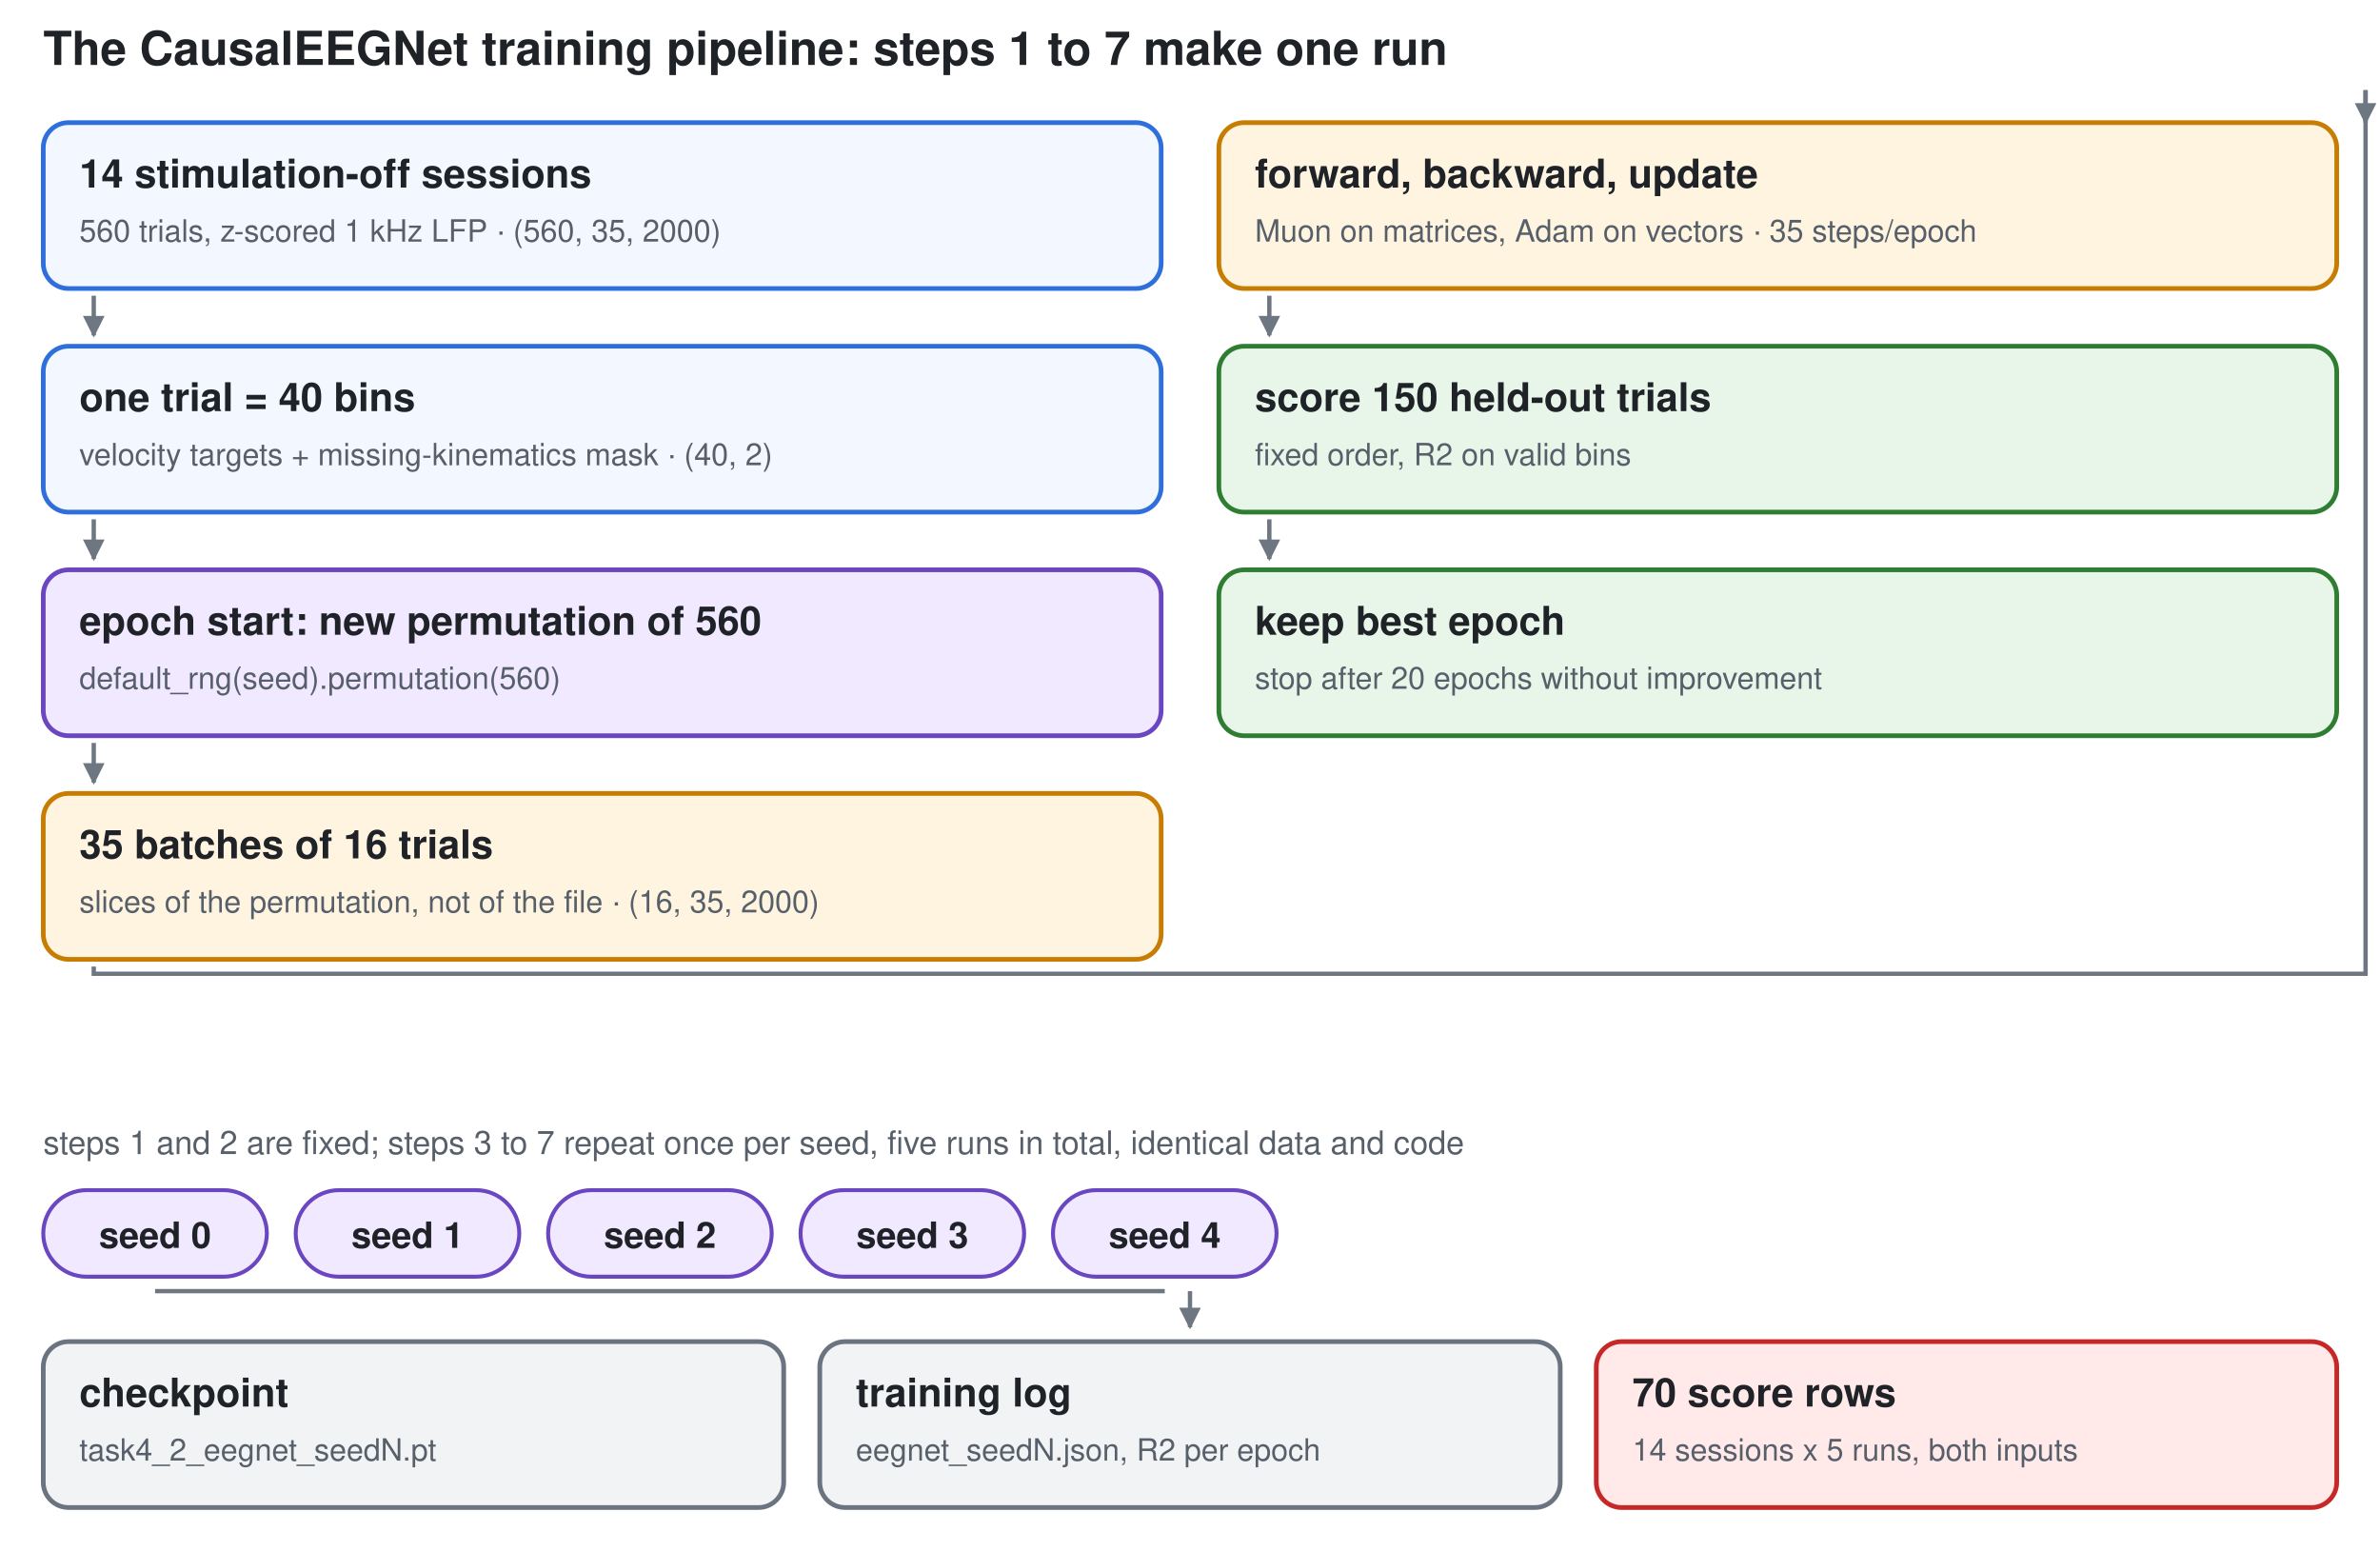
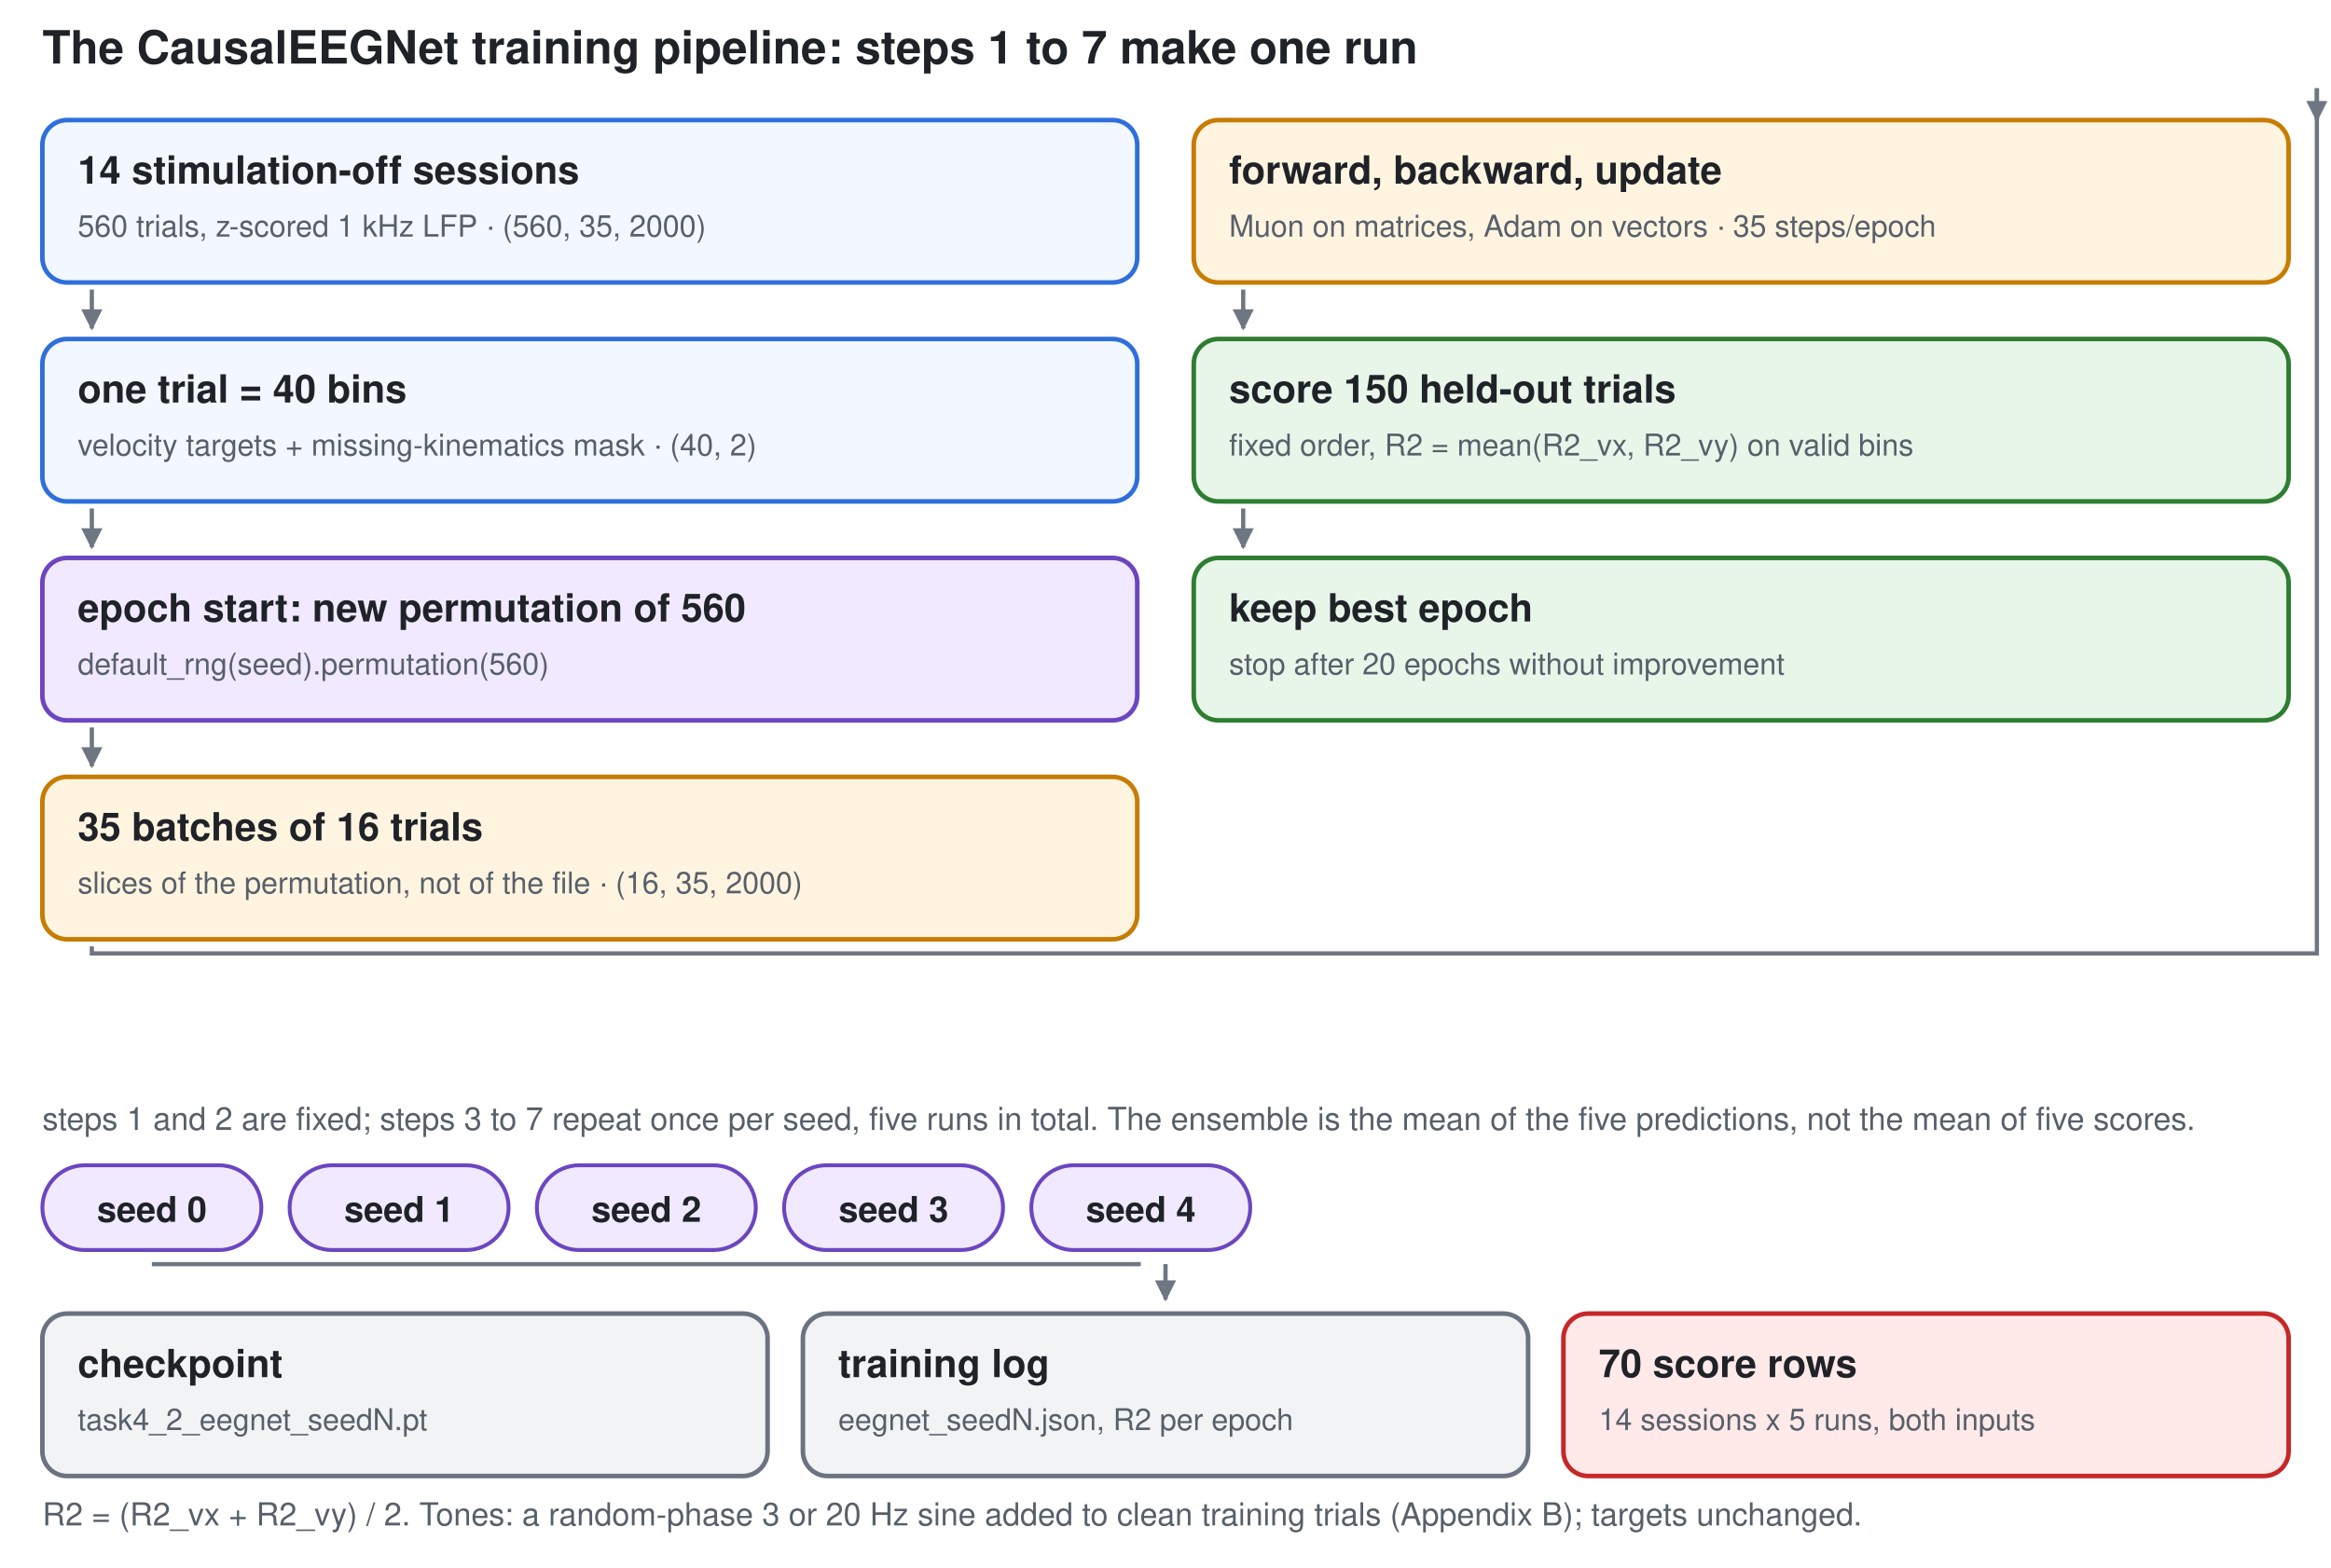
- <svg xmlns="http://www.w3.org/2000/svg" viewBox="0 0 660 430" width="660" height="430" font-family="-apple-system, Segoe UI, Helvetica, Arial, sans-serif">
+ <svg xmlns="http://www.w3.org/2000/svg" viewBox="0 0 660 444" width="660" height="444" font-family="-apple-system, Segoe UI, Helvetica, Arial, sans-serif">
  <style>
  svg .name { font-size: 11px; font-weight: 600; fill: #1f2328; }
  svg .sub  { font-size: 8.5px; fill: #57606a; }
  svg .chip { font-size: 10px; font-weight: 600; fill: #1f2328; text-anchor: middle; }
  svg .note { font-size: 9px; fill: #57606a; }
  svg .arrow { stroke: #6e7781; stroke-width: 1.2; }
  svg .head { font-size: 13px; font-weight: 700; fill: #1f2328; }
</style>
  <defs>
    <marker id="head" viewBox="0 0 10 10" refX="9" refY="5" markerWidth="5" markerHeight="5" orient="auto-start-reverse">
      <path d="M 0 0 L 10 5 L 0 10 z" fill="#6e7781" />
    </marker>
  </defs>
  <text x="12" y="18" class="head">The CausalEEGNet training pipeline: steps 1 to 7 make one run</text>
  <rect x="12" y="34" width="310" height="46" rx="7" fill="#f3f7ff" stroke="#2f6fdb" stroke-width="1.3" />
  <text x="22" y="52" class="name">14 stimulation-off sessions</text>
  <text x="22" y="67" class="sub">560 trials, z-scored 1 kHz LFP · (560, 35, 2000)</text>
  <rect x="12" y="96" width="310" height="46" rx="7" fill="#f3f7ff" stroke="#2f6fdb" stroke-width="1.3" />
  <text x="22" y="114" class="name">one trial = 40 bins</text>
  <text x="22" y="129" class="sub">velocity targets + missing-kinematics mask · (40, 2)</text>
  <line x1="26" y1="82" x2="26" y2="93" class="arrow" marker-end="url(#head)" />
  <rect x="12" y="158" width="310" height="46" rx="7" fill="#f1e9ff" stroke="#6b46c1" stroke-width="1.3" />
  <text x="22" y="176" class="name">epoch start: new permutation of 560</text>
  <text x="22" y="191" class="sub">default_rng(seed).permutation(560)</text>
  <line x1="26" y1="144" x2="26" y2="155" class="arrow" marker-end="url(#head)" />
  <rect x="12" y="220" width="310" height="46" rx="7" fill="#fff4e0" stroke="#c77c02" stroke-width="1.3" />
  <text x="22" y="238" class="name">35 batches of 16 trials</text>
  <text x="22" y="253" class="sub">slices of the permutation, not of the file · (16, 35, 2000)</text>
  <line x1="26" y1="206" x2="26" y2="217" class="arrow" marker-end="url(#head)" />
  <rect x="338" y="34" width="310" height="46" rx="7" fill="#fff4e0" stroke="#c77c02" stroke-width="1.3" />
  <text x="348" y="52" class="name">forward, backward, update</text>
  <text x="348" y="67" class="sub">Muon on matrices, Adam on vectors · 35 steps/epoch</text>
  <path d="M 26 268 V 270 H 656 V 25" class="arrow" fill="none" />
  <line x1="656" y1="25" x2="656" y2="34" class="arrow" marker-end="url(#head)" />
  <rect x="338" y="96" width="310" height="46" rx="7" fill="#e7f6e9" stroke="#2e7d32" stroke-width="1.3" />
  <text x="348" y="114" class="name">score 150 held-out trials</text>
-   <text x="348" y="129" class="sub">fixed order, R2 on valid bins</text>
+   <text x="348" y="129" class="sub">fixed order, R2 = mean(R2_vx, R2_vy) on valid bins</text>
  <line x1="352" y1="82" x2="352" y2="93" class="arrow" marker-end="url(#head)" />
  <rect x="338" y="158" width="310" height="46" rx="7" fill="#e7f6e9" stroke="#2e7d32" stroke-width="1.3" />
  <text x="348" y="176" class="name">keep best epoch</text>
  <text x="348" y="191" class="sub">stop after 20 epochs without improvement</text>
  <line x1="352" y1="144" x2="352" y2="155" class="arrow" marker-end="url(#head)" />
-   <text x="12" y="320" class="note">steps 1 and 2 are fixed; steps 3 to 7 repeat once per seed, five runs in total, identical data and code</text>
+   <text x="12" y="320" class="note">steps 1 and 2 are fixed; steps 3 to 7 repeat once per seed, five runs in total. The ensemble is the mean of the five predictions, not the mean of five scores.</text>
  <rect x="12" y="330" width="62" height="24" rx="12" fill="#f1e9ff" stroke="#6b46c1" stroke-width="1.1" />
  <text x="43" y="346" class="chip">seed 0</text>
  <rect x="82" y="330" width="62" height="24" rx="12" fill="#f1e9ff" stroke="#6b46c1" stroke-width="1.1" />
  <text x="113" y="346" class="chip">seed 1</text>
  <rect x="152" y="330" width="62" height="24" rx="12" fill="#f1e9ff" stroke="#6b46c1" stroke-width="1.1" />
  <text x="183" y="346" class="chip">seed 2</text>
  <rect x="222" y="330" width="62" height="24" rx="12" fill="#f1e9ff" stroke="#6b46c1" stroke-width="1.1" />
  <text x="253" y="346" class="chip">seed 3</text>
  <rect x="292" y="330" width="62" height="24" rx="12" fill="#f1e9ff" stroke="#6b46c1" stroke-width="1.1" />
  <text x="323" y="346" class="chip">seed 4</text>
  <path d="M 43 358 H 323" class="arrow" fill="none" />
  <line x1="330.0" y1="358" x2="330.0" y2="368" class="arrow" marker-end="url(#head)" />
  <rect x="12.0" y="372" width="205.333" height="46" rx="7" fill="#f2f3f5" stroke="#6b7280" stroke-width="1.3" />
  <text x="22.0" y="390" class="name">checkpoint</text>
  <text x="22.0" y="405" class="sub">task4_2_eegnet_seedN.pt</text>
  <rect x="227.333" y="372" width="205.333" height="46" rx="7" fill="#f2f3f5" stroke="#6b7280" stroke-width="1.3" />
  <text x="237.333" y="390" class="name">training log</text>
  <text x="237.333" y="405" class="sub">eegnet_seedN.json, R2 per epoch</text>
  <rect x="442.667" y="372" width="205.333" height="46" rx="7" fill="#ffe9e9" stroke="#c62828" stroke-width="1.3" />
  <text x="452.667" y="390" class="name">70 score rows</text>
  <text x="452.667" y="405" class="sub">14 sessions x 5 runs, both inputs</text>
+   <text x="12" y="432" class="note">R2 = (R2_vx + R2_vy) / 2. Tones: a random-phase 3 or 20 Hz sine added to clean training trials (Appendix B); targets unchanged.</text>
</svg>
